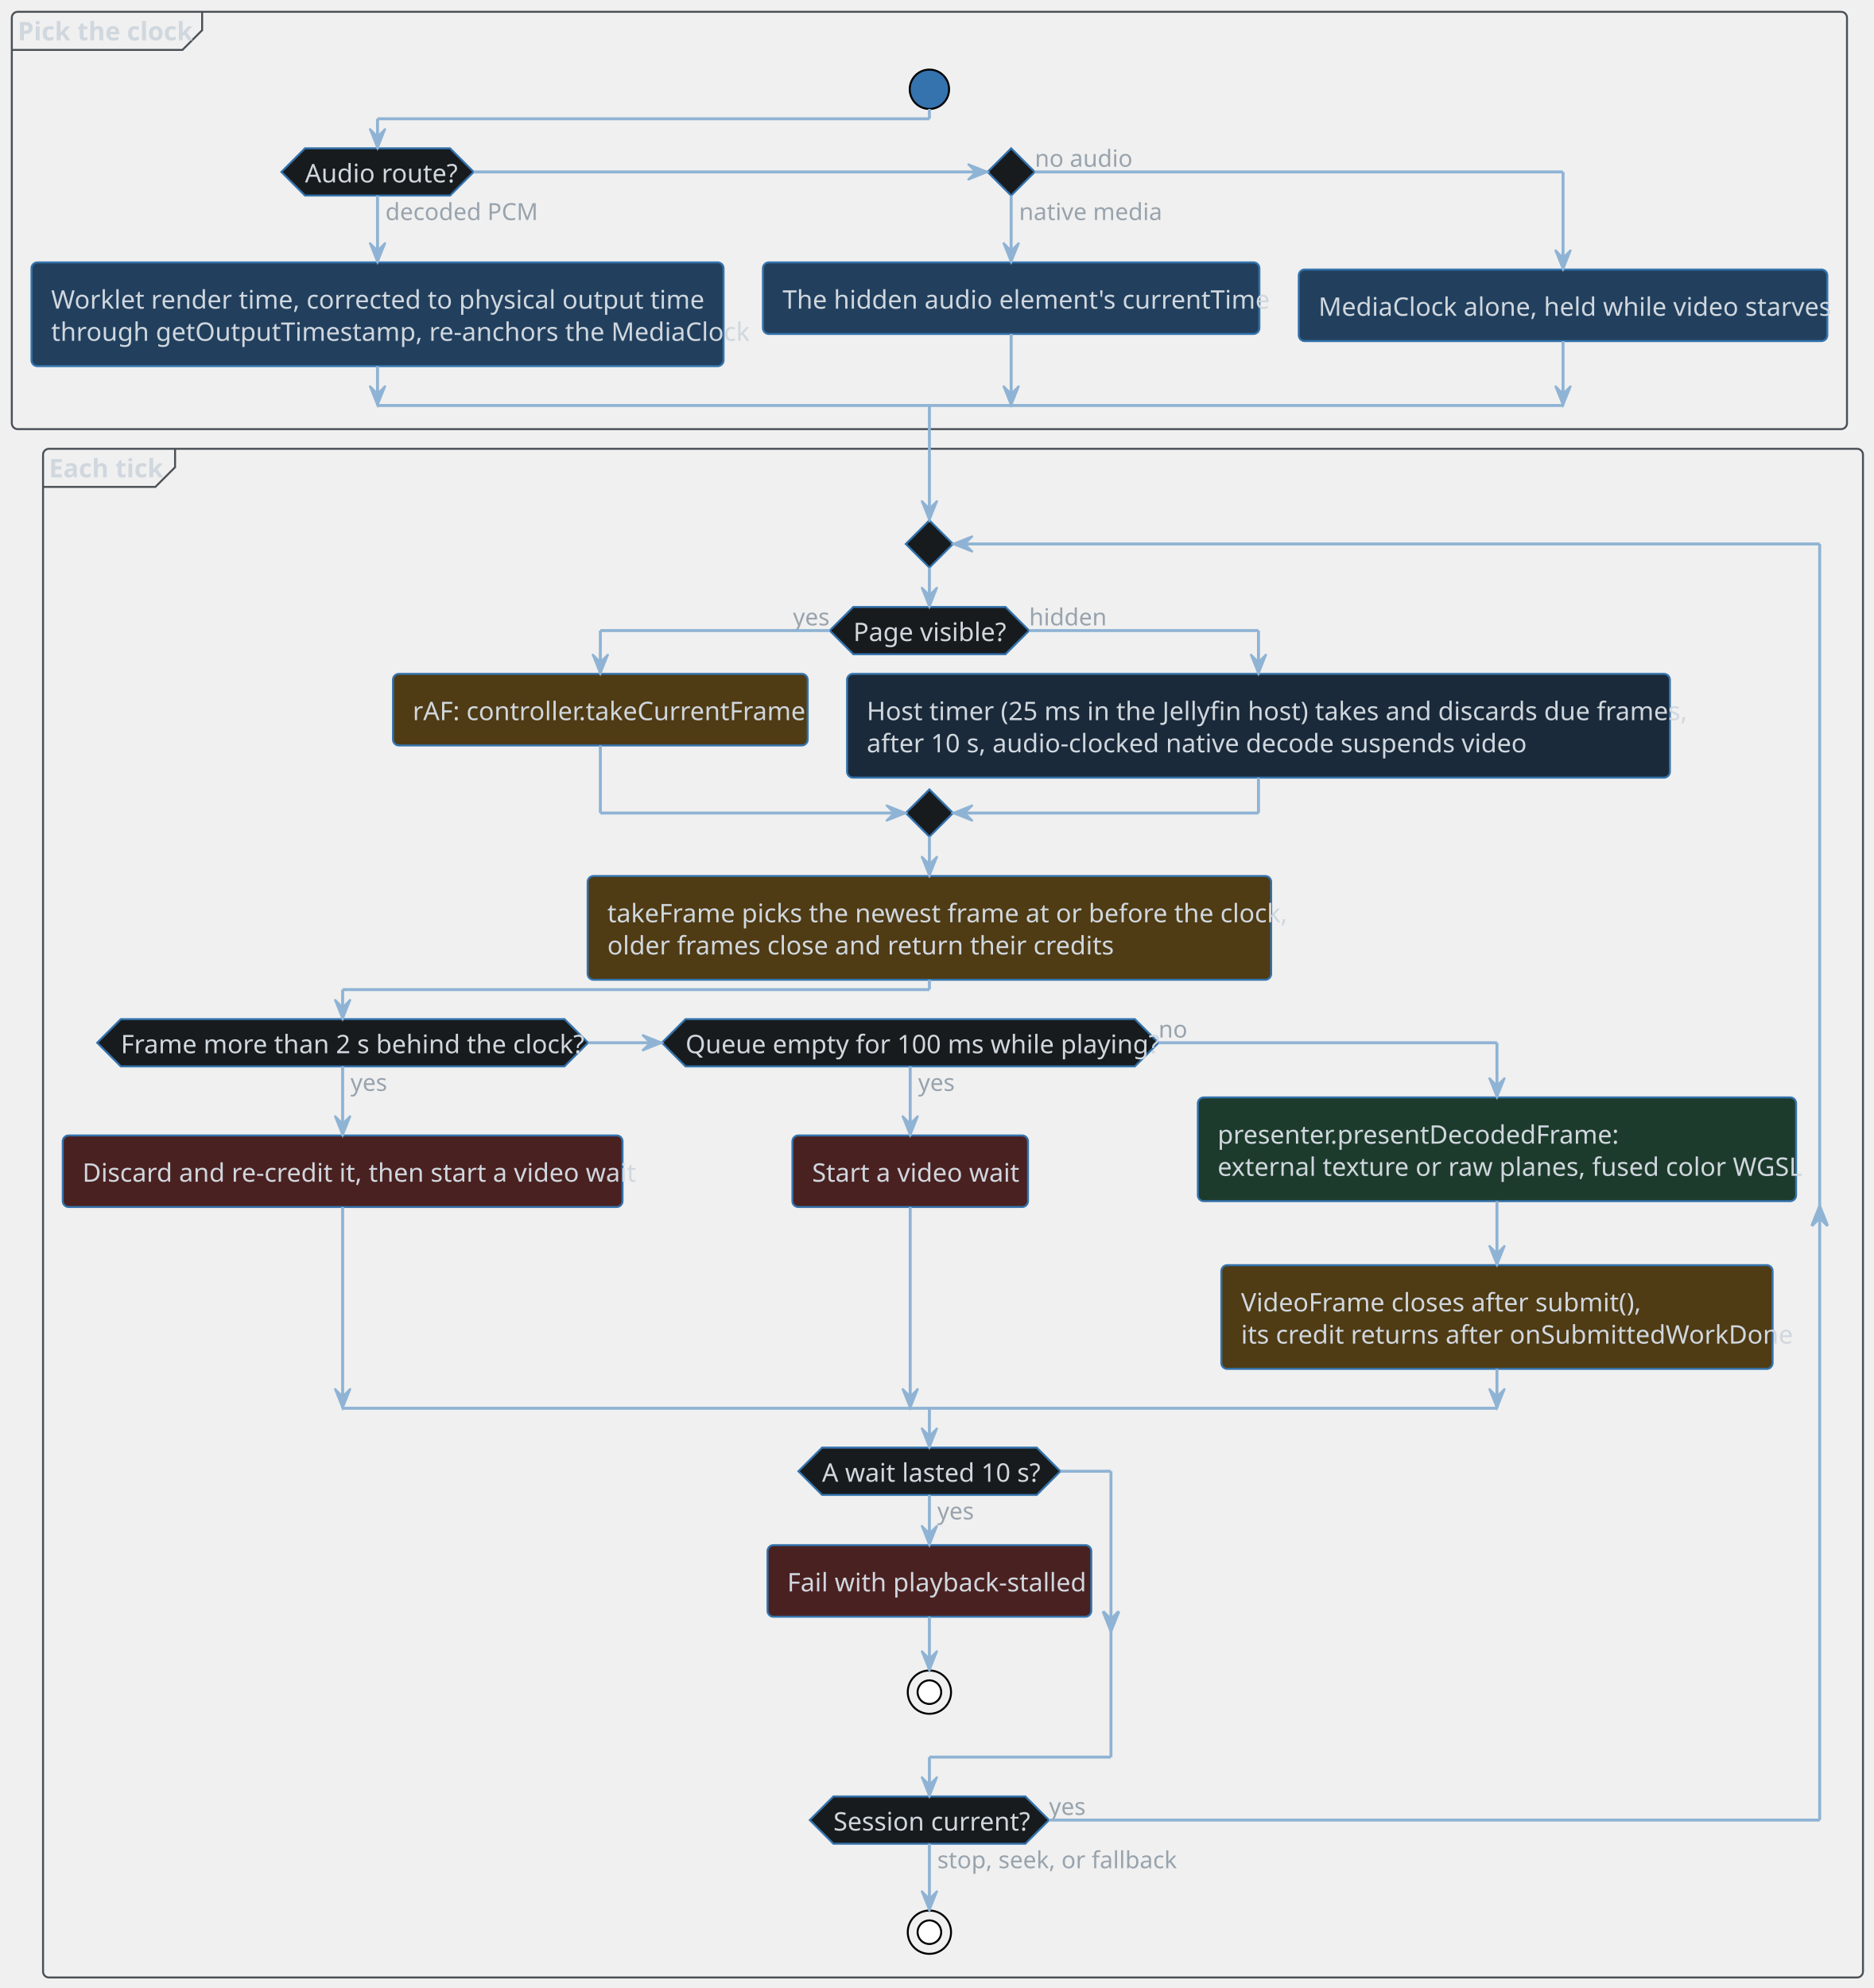
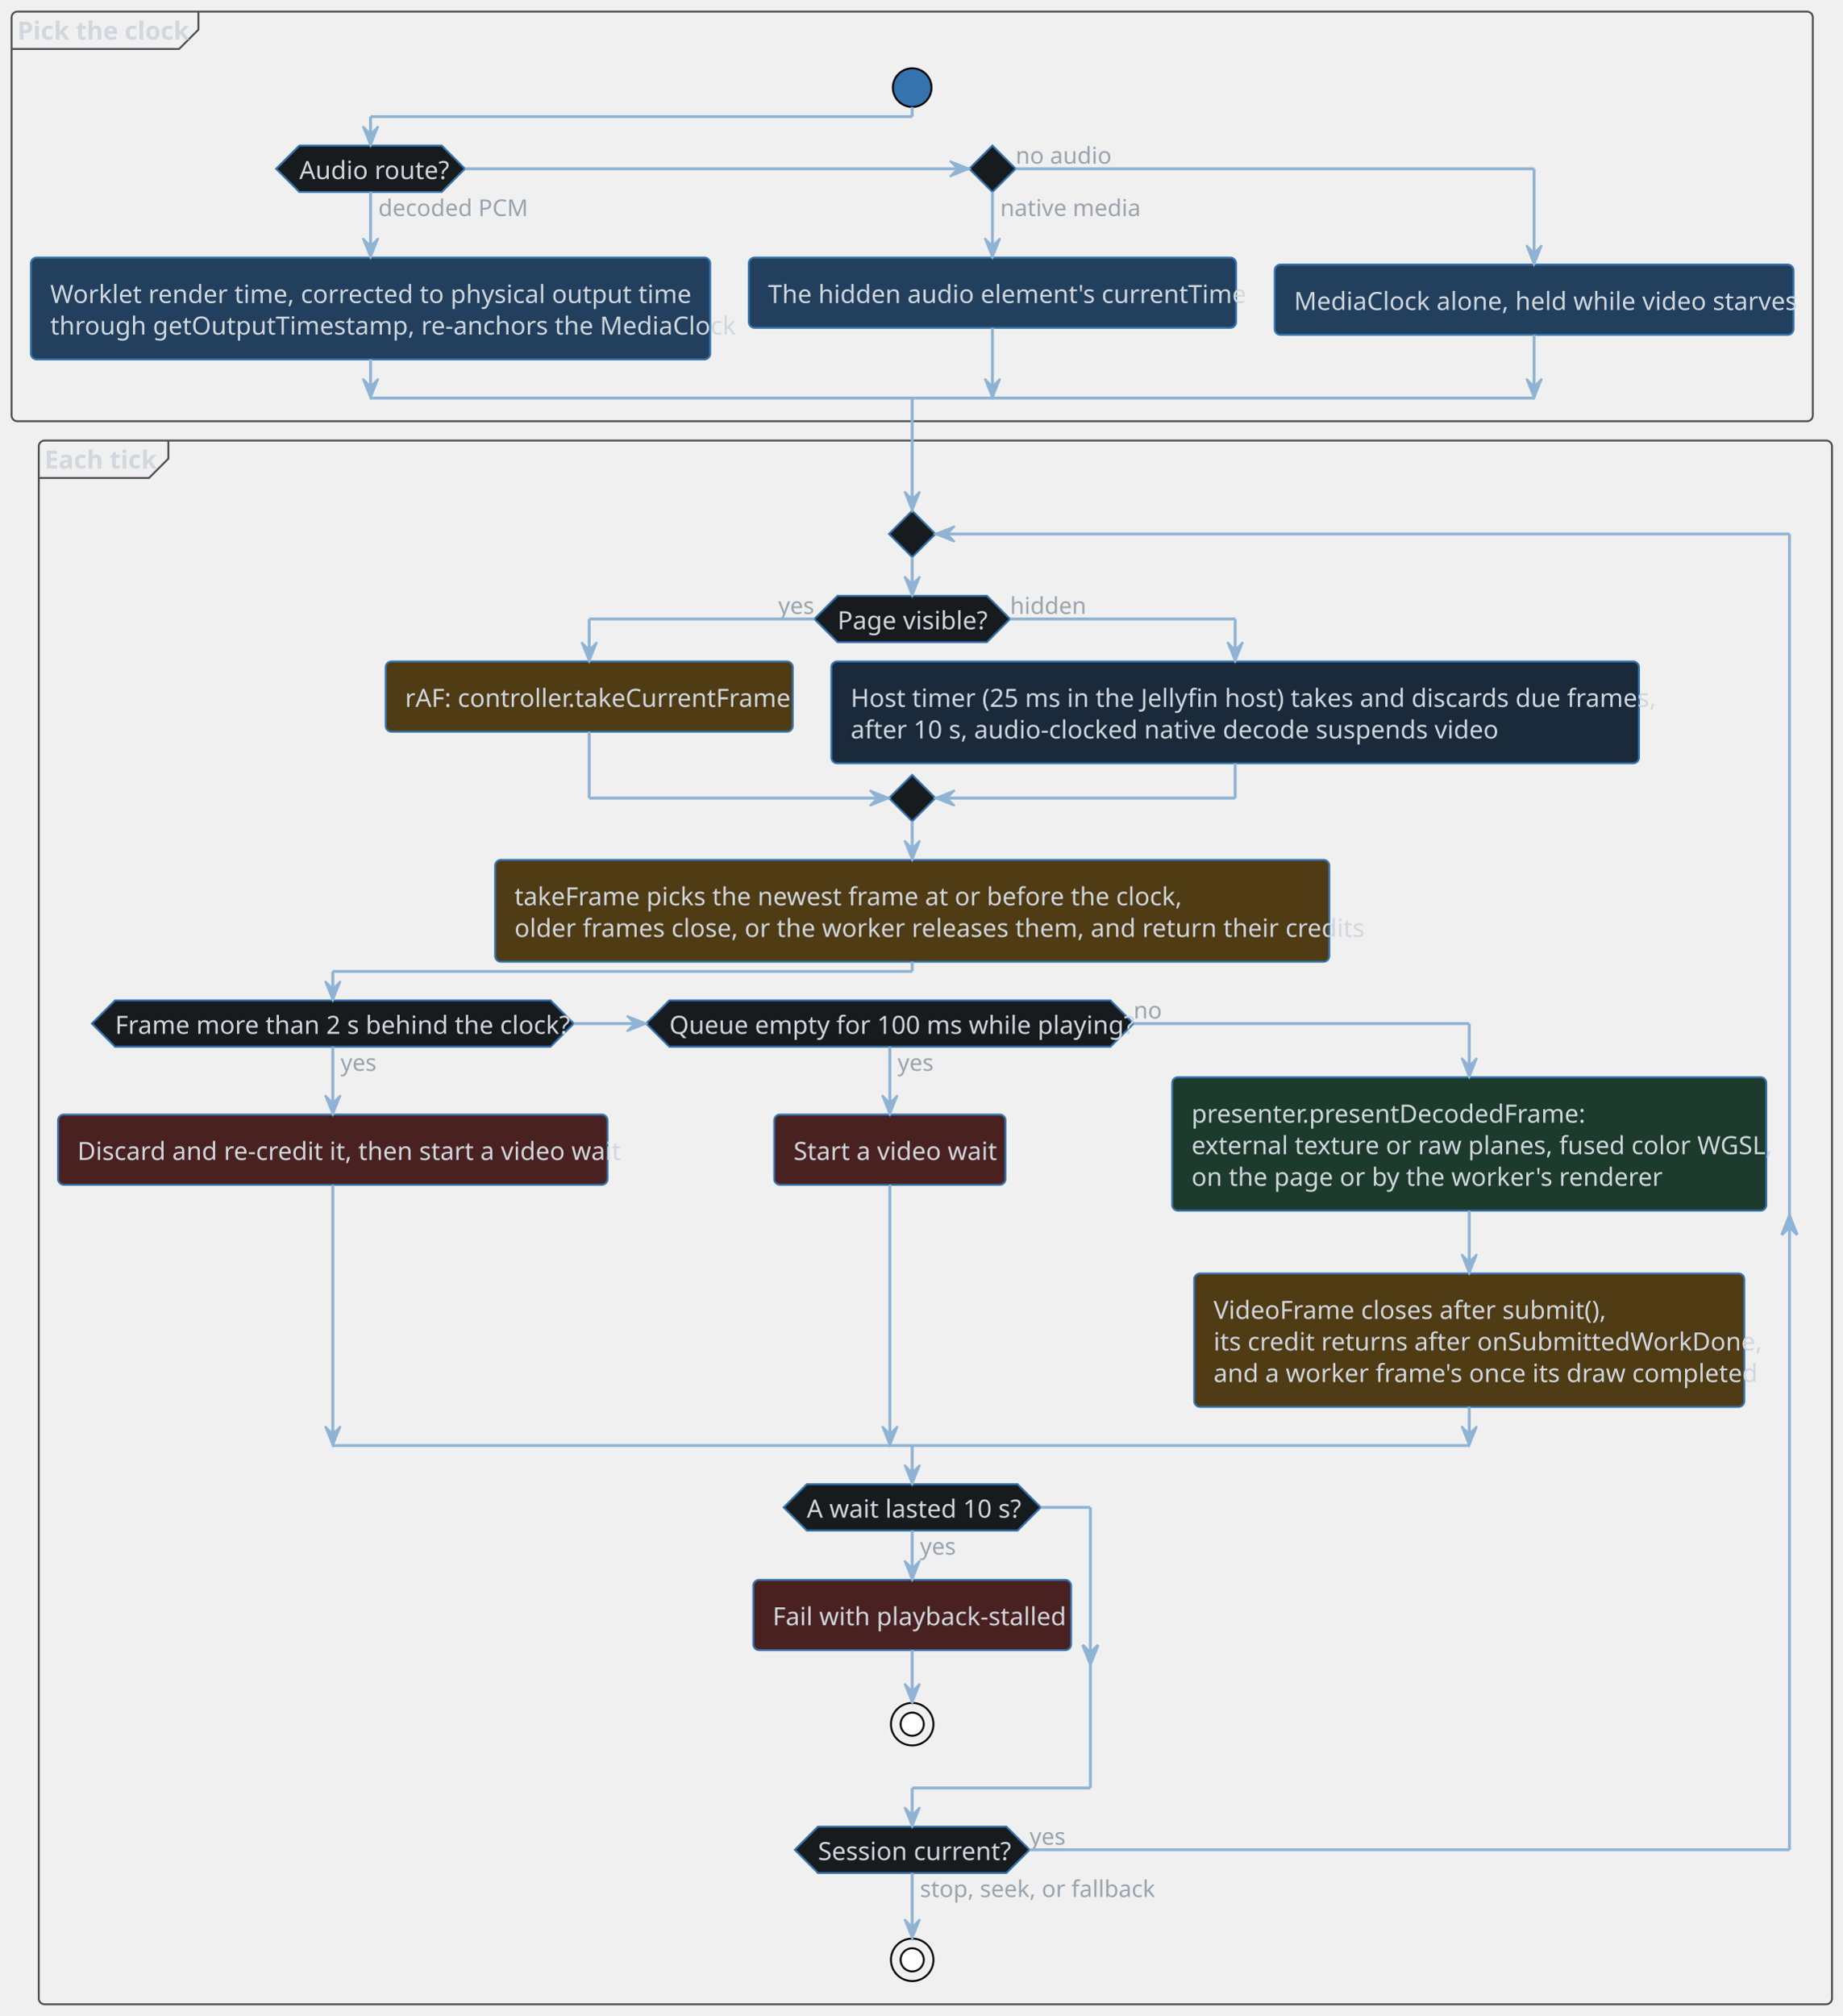
- <svg xmlns="http://www.w3.org/2000/svg" contentStyleType="text/css" data-diagram-type="ACTIVITY" height="1010px" preserveAspectRatio="none" style="width:952px;height:1010px;" version="1.1" viewBox="0 0 952 1010" width="952px" zoomAndPan="magnify">
+ <svg xmlns="http://www.w3.org/2000/svg" contentStyleType="text/css" data-diagram-type="ACTIVITY" height="1043px" preserveAspectRatio="none" style="width:954px;height:1043px;" version="1.1" viewBox="0 0 954 1043" width="954px" zoomAndPan="magnify">
  <defs />
  <g>
    <rect fill="none" height="212.012" rx="3" ry="3" style="stroke:#4A5056;stroke-width:1;" width="932.506" x="6" y="6" />
    <path d="M102.709,6 L102.709,15.352 L92.709,25.352 L6,25.352" fill="none" style="stroke:#4A5056;stroke-width:1;" />
    <text fill="#D0D7DE" font-family="sans-serif" font-size="13" font-weight="bold" lengthAdjust="spacing" textLength="86.709" x="9" y="20.495">Pick the clock</text>
    <ellipse cx="472.253" cy="45.352" fill="#3473AD" rx="10" ry="10" style="stroke:#000000;stroke-width:1;" />
    <polygon fill="#181B1D" points="154.969,75.352,228.69,75.352,240.69,87.352,228.69,99.352,154.969,99.352,142.969,87.352,154.969,75.352" style="stroke:#3473AD;stroke-width:1;" />
    <text fill="#98A3AD" font-family="sans-serif" font-size="12" lengthAdjust="spacing" textLength="76.043" x="195.829" y="111.809">decoded PCM</text>
    <text fill="#D0D7DE" font-family="sans-serif" font-size="13" lengthAdjust="spacing" textLength="73.722" x="154.969" y="92.671">Audio route?</text>
    <rect fill="#22405E" height="52.703" rx="3" ry="3" style="stroke:#3473AD;stroke-width:1;" width="351.659" x="16" y="133.309" />
    <text fill="#D0D7DE" font-family="sans-serif" font-size="13" lengthAdjust="spacing" textLength="307.791" x="26" y="156.804">Worklet render time, corrected to physical output time</text>
    <text fill="#D0D7DE" font-family="sans-serif" font-size="13" lengthAdjust="spacing" textLength="331.659" x="26" y="173.155">through getOutputTimestamp, re-anchors the MediaClock</text>
    <polygon fill="#181B1D" points="513.795,75.352,513.795,75.352,525.795,87.352,513.795,99.352,513.795,99.352,501.795,87.352,513.795,75.352" style="stroke:#3473AD;stroke-width:1;" />
    <text fill="#98A3AD" font-family="sans-serif" font-size="12" lengthAdjust="spacing" textLength="68.039" x="517.795" y="111.809">native media</text>
    <text fill="#98A3AD" font-family="sans-serif" font-size="12" lengthAdjust="spacing" textLength="46.043" x="525.795" y="84.715">no audio</text>
    <rect fill="#22405E" height="36.352" rx="3" ry="3" style="stroke:#3473AD;stroke-width:1;" width="252.273" x="387.659" y="133.309" />
    <text fill="#D0D7DE" font-family="sans-serif" font-size="13" lengthAdjust="spacing" textLength="232.273" x="397.659" y="156.804">The hidden audio element's currentTime</text>
    <rect fill="#22405E" height="36.352" rx="3" ry="3" style="stroke:#3473AD;stroke-width:1;" width="268.574" x="659.932" y="136.938" />
    <text fill="#D0D7DE" font-family="sans-serif" font-size="13" lengthAdjust="spacing" textLength="248.574" x="669.932" y="160.433">MediaClock alone, held while video starves</text>
-     <rect fill="none" height="776.637" rx="3" ry="3" style="stroke:#4A5056;stroke-width:1;" width="924.756" x="21.875" y="228.012" />
-     <path d="M88.96,228.012 L88.96,237.363 L78.96,247.363 L21.875,247.363" fill="none" style="stroke:#4A5056;stroke-width:1;" />
-     <text fill="#D0D7DE" font-family="sans-serif" font-size="13" font-weight="bold" lengthAdjust="spacing" textLength="57.084" x="24.875" y="242.507">Each tick</text>
+     <rect fill="none" height="809.34" rx="3" ry="3" style="stroke:#4A5056;stroke-width:1;" width="928.368" x="20.069" y="228.012" />
+     <path d="M87.154,228.012 L87.154,237.363 L77.154,247.363 L20.069,247.363" fill="none" style="stroke:#4A5056;stroke-width:1;" />
+     <text fill="#D0D7DE" font-family="sans-serif" font-size="13" font-weight="bold" lengthAdjust="spacing" textLength="57.084" x="23.069" y="242.507">Each tick</text>
    <polygon fill="#181B1D" points="433.59,308.363,510.917,308.363,522.917,320.363,510.917,332.363,433.59,332.363,421.59,320.363,433.59,308.363" style="stroke:#3473AD;stroke-width:1;" />
    <text fill="#D0D7DE" font-family="sans-serif" font-size="13" lengthAdjust="spacing" textLength="77.327" x="433.59" y="325.683">Page visible?</text>
    <text fill="#98A3AD" font-family="sans-serif" font-size="12" lengthAdjust="spacing" textLength="18.674" x="402.916" y="317.727">yes</text>
    <text fill="#98A3AD" font-family="sans-serif" font-size="12" lengthAdjust="spacing" textLength="36.035" x="522.917" y="317.727">hidden</text>
    <rect fill="#4F3B14" height="36.352" rx="3" ry="3" style="stroke:#3473AD;stroke-width:1;" width="210.722" x="199.685" y="342.363" />
    <text fill="#D0D7DE" font-family="sans-serif" font-size="13" lengthAdjust="spacing" textLength="190.722" x="209.685" y="365.858">rAF: controller.takeCurrentFrame</text>
    <rect fill="#1B2A3A" height="52.703" rx="3" ry="3" style="stroke:#3473AD;stroke-width:1;" width="418.106" x="430.407" y="342.363" />
    <text fill="#D0D7DE" font-family="sans-serif" font-size="13" lengthAdjust="spacing" textLength="398.106" x="440.407" y="365.858">Host timer (25 ms in the Jellyfin host) takes and discards due frames,</text>
    <text fill="#D0D7DE" font-family="sans-serif" font-size="13" lengthAdjust="spacing" textLength="320.15" x="440.407" y="382.21">after 10 s, audio-clocked native decode suspends video</text>
    <polygon fill="#181B1D" points="472.253,401.066,484.253,413.066,472.253,425.066,460.253,413.066,472.253,401.066" style="stroke:#3473AD;stroke-width:1;" />
-     <rect fill="#4F3B14" height="52.703" rx="3" ry="3" style="stroke:#3473AD;stroke-width:1;" width="347.31" x="298.598" y="445.066" />
-     <text fill="#D0D7DE" font-family="sans-serif" font-size="13" lengthAdjust="spacing" textLength="327.31" x="308.598" y="468.562">takeFrame picks the newest frame at or before the clock,</text>
-     <text fill="#D0D7DE" font-family="sans-serif" font-size="13" lengthAdjust="spacing" textLength="239.884" x="308.598" y="484.913">older frames close and return their credits</text>
-     <polygon fill="#181B1D" points="61.375,517.769,286.825,517.769,298.825,529.769,286.825,541.769,61.375,541.769,49.375,529.769,61.375,517.769" style="stroke:#3473AD;stroke-width:1;" />
-     <text fill="#98A3AD" font-family="sans-serif" font-size="12" lengthAdjust="spacing" textLength="18.674" x="178.1" y="554.227">yes</text>
-     <text fill="#D0D7DE" font-family="sans-serif" font-size="13" lengthAdjust="spacing" textLength="225.45" x="61.375" y="535.089">Frame more than 2 s behind the clock?</text>
-     <rect fill="#4A2121" height="36.352" rx="3" ry="3" style="stroke:#3473AD;stroke-width:1;" width="284.45" x="31.875" y="576.863" />
-     <text fill="#D0D7DE" font-family="sans-serif" font-size="13" lengthAdjust="spacing" textLength="264.45" x="41.875" y="600.358">Discard and re-credit it, then start a video wait</text>
-     <polygon fill="#181B1D" points="348.325,517.769,576.669,517.769,588.669,529.769,576.669,541.769,348.325,541.769,336.325,529.769,348.325,517.769" style="stroke:#3473AD;stroke-width:1;" />
-     <text fill="#98A3AD" font-family="sans-serif" font-size="12" lengthAdjust="spacing" textLength="18.674" x="466.497" y="554.227">yes</text>
-     <text fill="#D0D7DE" font-family="sans-serif" font-size="13" lengthAdjust="spacing" textLength="228.344" x="348.325" y="535.089">Queue empty for 100 ms while playing?</text>
-     <text fill="#98A3AD" font-family="sans-serif" font-size="12" lengthAdjust="spacing" textLength="13.348" x="588.669" y="527.133">no</text>
-     <rect fill="#4A2121" height="36.352" rx="3" ry="3" style="stroke:#3473AD;stroke-width:1;" width="119.715" x="402.639" y="576.863" />
-     <text fill="#D0D7DE" font-family="sans-serif" font-size="13" lengthAdjust="spacing" textLength="99.715" x="412.639" y="600.358">Start a video wait</text>
-     <rect fill="#1D3B2C" height="52.703" rx="3" ry="3" style="stroke:#3473AD;stroke-width:1;" width="303.962" x="608.669" y="557.543" />
-     <text fill="#D0D7DE" font-family="sans-serif" font-size="13" lengthAdjust="spacing" textLength="195.102" x="618.669" y="581.038">presenter.presentDecodedFrame:</text>
-     <text fill="#D0D7DE" font-family="sans-serif" font-size="13" lengthAdjust="spacing" textLength="283.962" x="618.669" y="597.39">external texture or raw planes, fused color WGSL</text>
-     <rect fill="#4F3B14" height="52.703" rx="3" ry="3" style="stroke:#3473AD;stroke-width:1;" width="280.108" x="620.596" y="642.766" />
-     <text fill="#D0D7DE" font-family="sans-serif" font-size="13" lengthAdjust="spacing" textLength="195.064" x="630.596" y="666.261">VideoFrame closes after submit(),</text>
-     <text fill="#D0D7DE" font-family="sans-serif" font-size="13" lengthAdjust="spacing" textLength="260.108" x="630.596" y="682.612">its credit returns after onSubmittedWorkDone</text>
-     <rect fill="#4A2121" height="36.352" rx="3" ry="3" style="stroke:#3473AD;stroke-width:1;" width="164.504" x="390.001" y="785.016" />
-     <text fill="#D0D7DE" font-family="sans-serif" font-size="13" lengthAdjust="spacing" textLength="144.504" x="400.001" y="808.511">Fail with playback-stalled</text>
-     <ellipse cx="472.253" cy="859.691" fill="none" rx="11" ry="11" style="stroke:#000000;stroke-width:1;" />
-     <ellipse cx="472.253" cy="859.691" fill="#FFFFFF" rx="6" ry="6" style="stroke:#000000;stroke-width:1;" />
-     <polygon fill="#181B1D" points="417.695,735.469,526.811,735.469,538.811,747.469,526.811,759.469,417.695,759.469,405.695,747.469,417.695,735.469" style="stroke:#3473AD;stroke-width:1;" />
-     <text fill="#98A3AD" font-family="sans-serif" font-size="12" lengthAdjust="spacing" textLength="18.674" x="476.253" y="771.926">yes</text>
-     <text fill="#D0D7DE" font-family="sans-serif" font-size="13" lengthAdjust="spacing" textLength="109.116" x="417.695" y="752.788">A wait lasted 10 s?</text>
+     <rect fill="#4F3B14" height="52.703" rx="3" ry="3" style="stroke:#3473AD;stroke-width:1;" width="431.842" x="256.332" y="445.066" />
+     <text fill="#D0D7DE" font-family="sans-serif" font-size="13" lengthAdjust="spacing" textLength="327.31" x="266.332" y="468.562">takeFrame picks the newest frame at or before the clock,</text>
+     <text fill="#D0D7DE" font-family="sans-serif" font-size="13" lengthAdjust="spacing" textLength="411.842" x="266.332" y="484.913">older frames close, or the worker releases them, and return their credits</text>
+     <polygon fill="#181B1D" points="59.569,517.769,285.019,517.769,297.019,529.769,285.019,541.769,59.569,541.769,47.569,529.769,59.569,517.769" style="stroke:#3473AD;stroke-width:1;" />
+     <text fill="#98A3AD" font-family="sans-serif" font-size="12" lengthAdjust="spacing" textLength="18.674" x="176.294" y="554.227">yes</text>
+     <text fill="#D0D7DE" font-family="sans-serif" font-size="13" lengthAdjust="spacing" textLength="225.45" x="59.569" y="535.089">Frame more than 2 s behind the clock?</text>
+     <rect fill="#4A2121" height="36.352" rx="3" ry="3" style="stroke:#3473AD;stroke-width:1;" width="284.45" x="30.069" y="576.863" />
+     <text fill="#D0D7DE" font-family="sans-serif" font-size="13" lengthAdjust="spacing" textLength="264.45" x="40.069" y="600.358">Discard and re-credit it, then start a video wait</text>
+     <polygon fill="#181B1D" points="346.519,517.769,574.863,517.769,586.863,529.769,574.863,541.769,346.519,541.769,334.519,529.769,346.519,517.769" style="stroke:#3473AD;stroke-width:1;" />
+     <text fill="#98A3AD" font-family="sans-serif" font-size="12" lengthAdjust="spacing" textLength="18.674" x="464.691" y="554.227">yes</text>
+     <text fill="#D0D7DE" font-family="sans-serif" font-size="13" lengthAdjust="spacing" textLength="228.344" x="346.519" y="535.089">Queue empty for 100 ms while playing?</text>
+     <text fill="#98A3AD" font-family="sans-serif" font-size="12" lengthAdjust="spacing" textLength="13.348" x="586.863" y="527.133">no</text>
+     <rect fill="#4A2121" height="36.352" rx="3" ry="3" style="stroke:#3473AD;stroke-width:1;" width="119.715" x="400.833" y="576.863" />
+     <text fill="#D0D7DE" font-family="sans-serif" font-size="13" lengthAdjust="spacing" textLength="99.715" x="410.833" y="600.358">Start a video wait</text>
+     <rect fill="#1D3B2C" height="69.055" rx="3" ry="3" style="stroke:#3473AD;stroke-width:1;" width="307.574" x="606.863" y="557.543" />
+     <text fill="#D0D7DE" font-family="sans-serif" font-size="13" lengthAdjust="spacing" textLength="195.102" x="616.863" y="581.038">presenter.presentDecodedFrame:</text>
+     <text fill="#D0D7DE" font-family="sans-serif" font-size="13" lengthAdjust="spacing" textLength="287.574" x="616.863" y="597.39">external texture or raw planes, fused color WGSL,</text>
+     <text fill="#D0D7DE" font-family="sans-serif" font-size="13" lengthAdjust="spacing" textLength="227.221" x="616.863" y="613.741">on the page or by the worker's renderer</text>
+     <rect fill="#4F3B14" height="69.055" rx="3" ry="3" style="stroke:#3473AD;stroke-width:1;" width="284.767" x="618.267" y="659.117" />
+     <text fill="#D0D7DE" font-family="sans-serif" font-size="13" lengthAdjust="spacing" textLength="195.064" x="628.267" y="682.612">VideoFrame closes after submit(),</text>
+     <text fill="#D0D7DE" font-family="sans-serif" font-size="13" lengthAdjust="spacing" textLength="263.72" x="628.267" y="698.964">its credit returns after onSubmittedWorkDone,</text>
+     <text fill="#D0D7DE" font-family="sans-serif" font-size="13" lengthAdjust="spacing" textLength="264.767" x="628.267" y="715.315">and a worker frame's once its draw completed</text>
+     <rect fill="#4A2121" height="36.352" rx="3" ry="3" style="stroke:#3473AD;stroke-width:1;" width="164.504" x="390.001" y="817.719" />
+     <text fill="#D0D7DE" font-family="sans-serif" font-size="13" lengthAdjust="spacing" textLength="144.504" x="400.001" y="841.214">Fail with playback-stalled</text>
+     <ellipse cx="472.253" cy="892.394" fill="none" rx="11" ry="11" style="stroke:#000000;stroke-width:1;" />
+     <ellipse cx="472.253" cy="892.394" fill="#FFFFFF" rx="6" ry="6" style="stroke:#000000;stroke-width:1;" />
+     <polygon fill="#181B1D" points="417.695,768.172,526.811,768.172,538.811,780.172,526.811,792.172,417.695,792.172,405.695,780.172,417.695,768.172" style="stroke:#3473AD;stroke-width:1;" />
+     <text fill="#98A3AD" font-family="sans-serif" font-size="12" lengthAdjust="spacing" textLength="18.674" x="476.253" y="804.629">yes</text>
+     <text fill="#D0D7DE" font-family="sans-serif" font-size="13" lengthAdjust="spacing" textLength="109.116" x="417.695" y="785.491">A wait lasted 10 s?</text>
    <polygon fill="#181B1D" points="472.253,264.363,484.253,276.363,472.253,288.363,460.253,276.363,472.253,264.363" style="stroke:#3473AD;stroke-width:1;" />
-     <polygon fill="#181B1D" points="423.478,912.691,521.029,912.691,533.029,924.691,521.029,936.691,423.478,936.691,411.478,924.691,423.478,912.691" style="stroke:#3473AD;stroke-width:1;" />
-     <text fill="#98A3AD" font-family="sans-serif" font-size="12" lengthAdjust="spacing" textLength="116.057" x="476.253" y="949.148">stop, seek, or fallback</text>
-     <text fill="#D0D7DE" font-family="sans-serif" font-size="13" lengthAdjust="spacing" textLength="97.551" x="423.478" y="930.011">Session current?</text>
-     <text fill="#98A3AD" font-family="sans-serif" font-size="12" lengthAdjust="spacing" textLength="18.674" x="533.029" y="922.055">yes</text>
-     <ellipse cx="472.253" cy="981.648" fill="none" rx="11" ry="11" style="stroke:#000000;stroke-width:1;" />
-     <ellipse cx="472.253" cy="981.648" fill="#FFFFFF" rx="6" ry="6" style="stroke:#000000;stroke-width:1;" />
+     <polygon fill="#181B1D" points="423.478,945.394,521.029,945.394,533.029,957.394,521.029,969.394,423.478,969.394,411.478,957.394,423.478,945.394" style="stroke:#3473AD;stroke-width:1;" />
+     <text fill="#98A3AD" font-family="sans-serif" font-size="12" lengthAdjust="spacing" textLength="116.057" x="476.253" y="981.852">stop, seek, or fallback</text>
+     <text fill="#D0D7DE" font-family="sans-serif" font-size="13" lengthAdjust="spacing" textLength="97.551" x="423.478" y="962.714">Session current?</text>
+     <text fill="#98A3AD" font-family="sans-serif" font-size="12" lengthAdjust="spacing" textLength="18.674" x="533.029" y="954.758">yes</text>
+     <ellipse cx="472.253" cy="1014.352" fill="none" rx="11" ry="11" style="stroke:#000000;stroke-width:1;" />
+     <ellipse cx="472.253" cy="1014.352" fill="#FFFFFF" rx="6" ry="6" style="stroke:#000000;stroke-width:1;" />
    <line style="stroke:#8FB3D4;stroke-width:1.5;" x1="191.829" x2="191.829" y1="99.352" y2="133.309" />
    <polygon fill="#8FB3D4" points="187.829,123.309,191.829,133.309,195.829,123.309,191.829,127.309" style="stroke:#8FB3D4;stroke-width:1;" />
    <line style="stroke:#8FB3D4;stroke-width:1.5;" x1="191.829" x2="191.829" y1="186.012" y2="206.012" />
    <polygon fill="#8FB3D4" points="187.829,196.012,191.829,206.012,195.829,196.012,191.829,200.012" style="stroke:#8FB3D4;stroke-width:1;" />
    <line style="stroke:#8FB3D4;stroke-width:1.5;" x1="513.795" x2="513.795" y1="99.352" y2="133.309" />
    <polygon fill="#8FB3D4" points="509.795,123.309,513.795,133.309,517.795,123.309,513.795,127.309" style="stroke:#8FB3D4;stroke-width:1;" />
    <line style="stroke:#8FB3D4;stroke-width:1.5;" x1="513.795" x2="513.795" y1="169.66" y2="206.012" />
    <polygon fill="#8FB3D4" points="509.795,196.012,513.795,206.012,517.795,196.012,513.795,200.012" style="stroke:#8FB3D4;stroke-width:1;" />
    <line style="stroke:#8FB3D4;stroke-width:1.5;" x1="240.69" x2="501.795" y1="87.352" y2="87.352" />
    <polygon fill="#8FB3D4" points="491.795,83.352,501.795,87.352,491.795,91.352,495.795,87.352" style="stroke:#8FB3D4;stroke-width:1;" />
    <line style="stroke:#8FB3D4;stroke-width:1.5;" x1="472.253" x2="472.253" y1="55.352" y2="60.352" />
    <line style="stroke:#8FB3D4;stroke-width:1.5;" x1="472.253" x2="191.829" y1="60.352" y2="60.352" />
    <line style="stroke:#8FB3D4;stroke-width:1.5;" x1="191.829" x2="191.829" y1="60.352" y2="75.352" />
    <polygon fill="#8FB3D4" points="187.829,65.352,191.829,75.352,195.829,65.352,191.829,69.352" style="stroke:#8FB3D4;stroke-width:1;" />
    <line style="stroke:#8FB3D4;stroke-width:1.5;" x1="525.795" x2="794.219" y1="87.352" y2="87.352" />
    <line style="stroke:#8FB3D4;stroke-width:1.5;" x1="794.219" x2="794.219" y1="87.352" y2="136.938" />
    <polygon fill="#8FB3D4" points="790.219,126.938,794.219,136.938,798.219,126.938,794.219,130.938" style="stroke:#8FB3D4;stroke-width:1;" />
    <line style="stroke:#8FB3D4;stroke-width:1.5;" x1="794.219" x2="794.219" y1="173.289" y2="206.012" />
    <polygon fill="#8FB3D4" points="790.219,196.012,794.219,206.012,798.219,196.012,794.219,200.012" style="stroke:#8FB3D4;stroke-width:1;" />
    <line style="stroke:#8FB3D4;stroke-width:1.5;" x1="191.829" x2="794.219" y1="206.012" y2="206.012" />
    <line style="stroke:#8FB3D4;stroke-width:1.5;" x1="421.59" x2="305.046" y1="320.363" y2="320.363" />
    <line style="stroke:#8FB3D4;stroke-width:1.5;" x1="305.046" x2="305.046" y1="320.363" y2="342.363" />
    <polygon fill="#8FB3D4" points="301.046,332.363,305.046,342.363,309.046,332.363,305.046,336.363" style="stroke:#8FB3D4;stroke-width:1;" />
    <line style="stroke:#8FB3D4;stroke-width:1.5;" x1="522.917" x2="639.46" y1="320.363" y2="320.363" />
    <line style="stroke:#8FB3D4;stroke-width:1.5;" x1="639.46" x2="639.46" y1="320.363" y2="342.363" />
    <polygon fill="#8FB3D4" points="635.46,332.363,639.46,342.363,643.46,332.363,639.46,336.363" style="stroke:#8FB3D4;stroke-width:1;" />
    <line style="stroke:#8FB3D4;stroke-width:1.5;" x1="305.046" x2="305.046" y1="378.715" y2="413.066" />
    <line style="stroke:#8FB3D4;stroke-width:1.5;" x1="305.046" x2="460.253" y1="413.066" y2="413.066" />
    <polygon fill="#8FB3D4" points="450.253,409.066,460.253,413.066,450.253,417.066,454.253,413.066" style="stroke:#8FB3D4;stroke-width:1;" />
    <line style="stroke:#8FB3D4;stroke-width:1.5;" x1="639.46" x2="639.46" y1="395.066" y2="413.066" />
    <line style="stroke:#8FB3D4;stroke-width:1.5;" x1="639.46" x2="484.253" y1="413.066" y2="413.066" />
    <polygon fill="#8FB3D4" points="494.253,409.066,484.253,413.066,494.253,417.066,490.253,413.066" style="stroke:#8FB3D4;stroke-width:1;" />
    <line style="stroke:#8FB3D4;stroke-width:1.5;" x1="472.253" x2="472.253" y1="425.066" y2="445.066" />
    <polygon fill="#8FB3D4" points="468.253,435.066,472.253,445.066,476.253,435.066,472.253,439.066" style="stroke:#8FB3D4;stroke-width:1;" />
-     <line style="stroke:#8FB3D4;stroke-width:1.5;" x1="760.65" x2="760.65" y1="610.246" y2="642.766" />
-     <polygon fill="#8FB3D4" points="756.65,632.766,760.65,642.766,764.65,632.766,760.65,636.766" style="stroke:#8FB3D4;stroke-width:1;" />
-     <line style="stroke:#8FB3D4;stroke-width:1.5;" x1="174.1" x2="174.1" y1="541.769" y2="576.863" />
-     <polygon fill="#8FB3D4" points="170.1,566.863,174.1,576.863,178.1,566.863,174.1,570.863" style="stroke:#8FB3D4;stroke-width:1;" />
-     <line style="stroke:#8FB3D4;stroke-width:1.5;" x1="174.1" x2="174.1" y1="613.215" y2="715.469" />
-     <polygon fill="#8FB3D4" points="170.1,705.469,174.1,715.469,178.1,705.469,174.1,709.469" style="stroke:#8FB3D4;stroke-width:1;" />
-     <line style="stroke:#8FB3D4;stroke-width:1.5;" x1="462.497" x2="462.497" y1="541.769" y2="576.863" />
-     <polygon fill="#8FB3D4" points="458.497,566.863,462.497,576.863,466.497,566.863,462.497,570.863" style="stroke:#8FB3D4;stroke-width:1;" />
-     <line style="stroke:#8FB3D4;stroke-width:1.5;" x1="462.497" x2="462.497" y1="613.215" y2="715.469" />
-     <polygon fill="#8FB3D4" points="458.497,705.469,462.497,715.469,466.497,705.469,462.497,709.469" style="stroke:#8FB3D4;stroke-width:1;" />
-     <line style="stroke:#8FB3D4;stroke-width:1.5;" x1="298.825" x2="336.325" y1="529.769" y2="529.769" />
-     <polygon fill="#8FB3D4" points="326.325,525.769,336.325,529.769,326.325,533.769,330.325,529.769" style="stroke:#8FB3D4;stroke-width:1;" />
+     <line style="stroke:#8FB3D4;stroke-width:1.5;" x1="760.65" x2="760.65" y1="626.598" y2="659.117" />
+     <polygon fill="#8FB3D4" points="756.65,649.117,760.65,659.117,764.65,649.117,760.65,653.117" style="stroke:#8FB3D4;stroke-width:1;" />
+     <line style="stroke:#8FB3D4;stroke-width:1.5;" x1="172.294" x2="172.294" y1="541.769" y2="576.863" />
+     <polygon fill="#8FB3D4" points="168.294,566.863,172.294,576.863,176.294,566.863,172.294,570.863" style="stroke:#8FB3D4;stroke-width:1;" />
+     <line style="stroke:#8FB3D4;stroke-width:1.5;" x1="172.294" x2="172.294" y1="613.215" y2="748.172" />
+     <polygon fill="#8FB3D4" points="168.294,738.172,172.294,748.172,176.294,738.172,172.294,742.172" style="stroke:#8FB3D4;stroke-width:1;" />
+     <line style="stroke:#8FB3D4;stroke-width:1.5;" x1="460.691" x2="460.691" y1="541.769" y2="576.863" />
+     <polygon fill="#8FB3D4" points="456.691,566.863,460.691,576.863,464.691,566.863,460.691,570.863" style="stroke:#8FB3D4;stroke-width:1;" />
+     <line style="stroke:#8FB3D4;stroke-width:1.5;" x1="460.691" x2="460.691" y1="613.215" y2="748.172" />
+     <polygon fill="#8FB3D4" points="456.691,738.172,460.691,748.172,464.691,738.172,460.691,742.172" style="stroke:#8FB3D4;stroke-width:1;" />
+     <line style="stroke:#8FB3D4;stroke-width:1.5;" x1="297.019" x2="334.519" y1="529.769" y2="529.769" />
+     <polygon fill="#8FB3D4" points="324.519,525.769,334.519,529.769,324.519,533.769,328.519,529.769" style="stroke:#8FB3D4;stroke-width:1;" />
    <line style="stroke:#8FB3D4;stroke-width:1.5;" x1="472.253" x2="472.253" y1="497.769" y2="502.769" />
-     <line style="stroke:#8FB3D4;stroke-width:1.5;" x1="472.253" x2="174.1" y1="502.769" y2="502.769" />
-     <line style="stroke:#8FB3D4;stroke-width:1.5;" x1="174.1" x2="174.1" y1="502.769" y2="517.769" />
-     <polygon fill="#8FB3D4" points="170.1,507.769,174.1,517.769,178.1,507.769,174.1,511.769" style="stroke:#8FB3D4;stroke-width:1;" />
-     <line style="stroke:#8FB3D4;stroke-width:1.5;" x1="588.669" x2="760.65" y1="529.769" y2="529.769" />
+     <line style="stroke:#8FB3D4;stroke-width:1.5;" x1="472.253" x2="172.294" y1="502.769" y2="502.769" />
+     <line style="stroke:#8FB3D4;stroke-width:1.5;" x1="172.294" x2="172.294" y1="502.769" y2="517.769" />
+     <polygon fill="#8FB3D4" points="168.294,507.769,172.294,517.769,176.294,507.769,172.294,511.769" style="stroke:#8FB3D4;stroke-width:1;" />
+     <line style="stroke:#8FB3D4;stroke-width:1.5;" x1="586.863" x2="760.65" y1="529.769" y2="529.769" />
    <line style="stroke:#8FB3D4;stroke-width:1.5;" x1="760.65" x2="760.65" y1="529.769" y2="557.543" />
    <polygon fill="#8FB3D4" points="756.65,547.543,760.65,557.543,764.65,547.543,760.65,551.543" style="stroke:#8FB3D4;stroke-width:1;" />
-     <line style="stroke:#8FB3D4;stroke-width:1.5;" x1="760.65" x2="760.65" y1="695.469" y2="715.469" />
-     <polygon fill="#8FB3D4" points="756.65,705.469,760.65,715.469,764.65,705.469,760.65,709.469" style="stroke:#8FB3D4;stroke-width:1;" />
-     <line style="stroke:#8FB3D4;stroke-width:1.5;" x1="174.1" x2="760.65" y1="715.469" y2="715.469" />
-     <line style="stroke:#8FB3D4;stroke-width:1.5;" x1="472.253" x2="472.253" y1="821.367" y2="848.691" />
-     <polygon fill="#8FB3D4" points="468.253,838.691,472.253,848.691,476.253,838.691,472.253,842.691" style="stroke:#8FB3D4;stroke-width:1;" />
-     <line style="stroke:#8FB3D4;stroke-width:1.5;" x1="472.253" x2="472.253" y1="759.469" y2="785.016" />
-     <polygon fill="#8FB3D4" points="468.253,775.016,472.253,785.016,476.253,775.016,472.253,779.016" style="stroke:#8FB3D4;stroke-width:1;" />
-     <line style="stroke:#8FB3D4;stroke-width:1.5;" x1="538.811" x2="564.505" y1="747.469" y2="747.469" />
-     <polygon fill="#8FB3D4" points="560.505,818.691,564.505,828.691,568.505,818.691,564.505,822.691" style="stroke:#8FB3D4;stroke-width:1.5;" />
-     <line style="stroke:#8FB3D4;stroke-width:1.5;" x1="564.505" x2="564.505" y1="747.469" y2="892.691" />
-     <line style="stroke:#8FB3D4;stroke-width:1.5;" x1="564.505" x2="472.253" y1="892.691" y2="892.691" />
-     <line style="stroke:#8FB3D4;stroke-width:1.5;" x1="472.253" x2="472.253" y1="892.691" y2="912.691" />
-     <polygon fill="#8FB3D4" points="468.253,902.691,472.253,912.691,476.253,902.691,472.253,906.691" style="stroke:#8FB3D4;stroke-width:1;" />
-     <line style="stroke:#8FB3D4;stroke-width:1.5;" x1="472.253" x2="472.253" y1="715.469" y2="735.469" />
-     <polygon fill="#8FB3D4" points="468.253,725.469,472.253,735.469,476.253,725.469,472.253,729.469" style="stroke:#8FB3D4;stroke-width:1;" />
+     <line style="stroke:#8FB3D4;stroke-width:1.5;" x1="760.65" x2="760.65" y1="728.172" y2="748.172" />
+     <polygon fill="#8FB3D4" points="756.65,738.172,760.65,748.172,764.65,738.172,760.65,742.172" style="stroke:#8FB3D4;stroke-width:1;" />
+     <line style="stroke:#8FB3D4;stroke-width:1.5;" x1="172.294" x2="760.65" y1="748.172" y2="748.172" />
+     <line style="stroke:#8FB3D4;stroke-width:1.5;" x1="472.253" x2="472.253" y1="854.07" y2="881.394" />
+     <polygon fill="#8FB3D4" points="468.253,871.394,472.253,881.394,476.253,871.394,472.253,875.394" style="stroke:#8FB3D4;stroke-width:1;" />
+     <line style="stroke:#8FB3D4;stroke-width:1.5;" x1="472.253" x2="472.253" y1="792.172" y2="817.719" />
+     <polygon fill="#8FB3D4" points="468.253,807.719,472.253,817.719,476.253,807.719,472.253,811.719" style="stroke:#8FB3D4;stroke-width:1;" />
+     <line style="stroke:#8FB3D4;stroke-width:1.5;" x1="538.811" x2="564.505" y1="780.172" y2="780.172" />
+     <polygon fill="#8FB3D4" points="560.505,851.394,564.505,861.394,568.505,851.394,564.505,855.394" style="stroke:#8FB3D4;stroke-width:1.5;" />
+     <line style="stroke:#8FB3D4;stroke-width:1.5;" x1="564.505" x2="564.505" y1="780.172" y2="925.394" />
+     <line style="stroke:#8FB3D4;stroke-width:1.5;" x1="564.505" x2="472.253" y1="925.394" y2="925.394" />
+     <line style="stroke:#8FB3D4;stroke-width:1.5;" x1="472.253" x2="472.253" y1="925.394" y2="945.394" />
+     <polygon fill="#8FB3D4" points="468.253,935.394,472.253,945.394,476.253,935.394,472.253,939.394" style="stroke:#8FB3D4;stroke-width:1;" />
+     <line style="stroke:#8FB3D4;stroke-width:1.5;" x1="472.253" x2="472.253" y1="748.172" y2="768.172" />
+     <polygon fill="#8FB3D4" points="468.253,758.172,472.253,768.172,476.253,758.172,472.253,762.172" style="stroke:#8FB3D4;stroke-width:1;" />
    <line style="stroke:#8FB3D4;stroke-width:1.5;" x1="472.253" x2="472.253" y1="288.363" y2="308.363" />
    <polygon fill="#8FB3D4" points="468.253,298.363,472.253,308.363,476.253,298.363,472.253,302.363" style="stroke:#8FB3D4;stroke-width:1;" />
-     <line style="stroke:#8FB3D4;stroke-width:1.5;" x1="533.029" x2="924.631" y1="924.691" y2="924.691" />
-     <polygon fill="#8FB3D4" points="920.631,622.766,924.631,612.766,928.631,622.766,924.631,618.766" style="stroke:#8FB3D4;stroke-width:1.5;" />
-     <line style="stroke:#8FB3D4;stroke-width:1.5;" x1="924.631" x2="924.631" y1="276.363" y2="924.691" />
-     <line style="stroke:#8FB3D4;stroke-width:1.5;" x1="924.631" x2="484.253" y1="276.363" y2="276.363" />
+     <line style="stroke:#8FB3D4;stroke-width:1.5;" x1="533.029" x2="926.437" y1="957.394" y2="957.394" />
+     <polygon fill="#8FB3D4" points="922.437,639.117,926.437,629.117,930.437,639.117,926.437,635.117" style="stroke:#8FB3D4;stroke-width:1.5;" />
+     <line style="stroke:#8FB3D4;stroke-width:1.5;" x1="926.437" x2="926.437" y1="276.363" y2="957.394" />
+     <line style="stroke:#8FB3D4;stroke-width:1.5;" x1="926.437" x2="484.253" y1="276.363" y2="276.363" />
    <polygon fill="#8FB3D4" points="494.253,272.363,484.253,276.363,494.253,280.363,490.253,276.363" style="stroke:#8FB3D4;stroke-width:1;" />
-     <line style="stroke:#8FB3D4;stroke-width:1.5;" x1="472.253" x2="472.253" y1="936.691" y2="970.648" />
-     <polygon fill="#8FB3D4" points="468.253,960.648,472.253,970.648,476.253,960.648,472.253,964.648" style="stroke:#8FB3D4;stroke-width:1;" />
+     <line style="stroke:#8FB3D4;stroke-width:1.5;" x1="472.253" x2="472.253" y1="969.394" y2="1003.352" />
+     <polygon fill="#8FB3D4" points="468.253,993.352,472.253,1003.352,476.253,993.352,472.253,997.352" style="stroke:#8FB3D4;stroke-width:1;" />
    <line style="stroke:#8FB3D4;stroke-width:1.5;" x1="472.253" x2="472.253" y1="206.012" y2="264.363" />
    <polygon fill="#8FB3D4" points="468.253,254.363,472.253,264.363,476.253,254.363,472.253,258.363" style="stroke:#8FB3D4;stroke-width:1;" />
  </g>
</svg>
